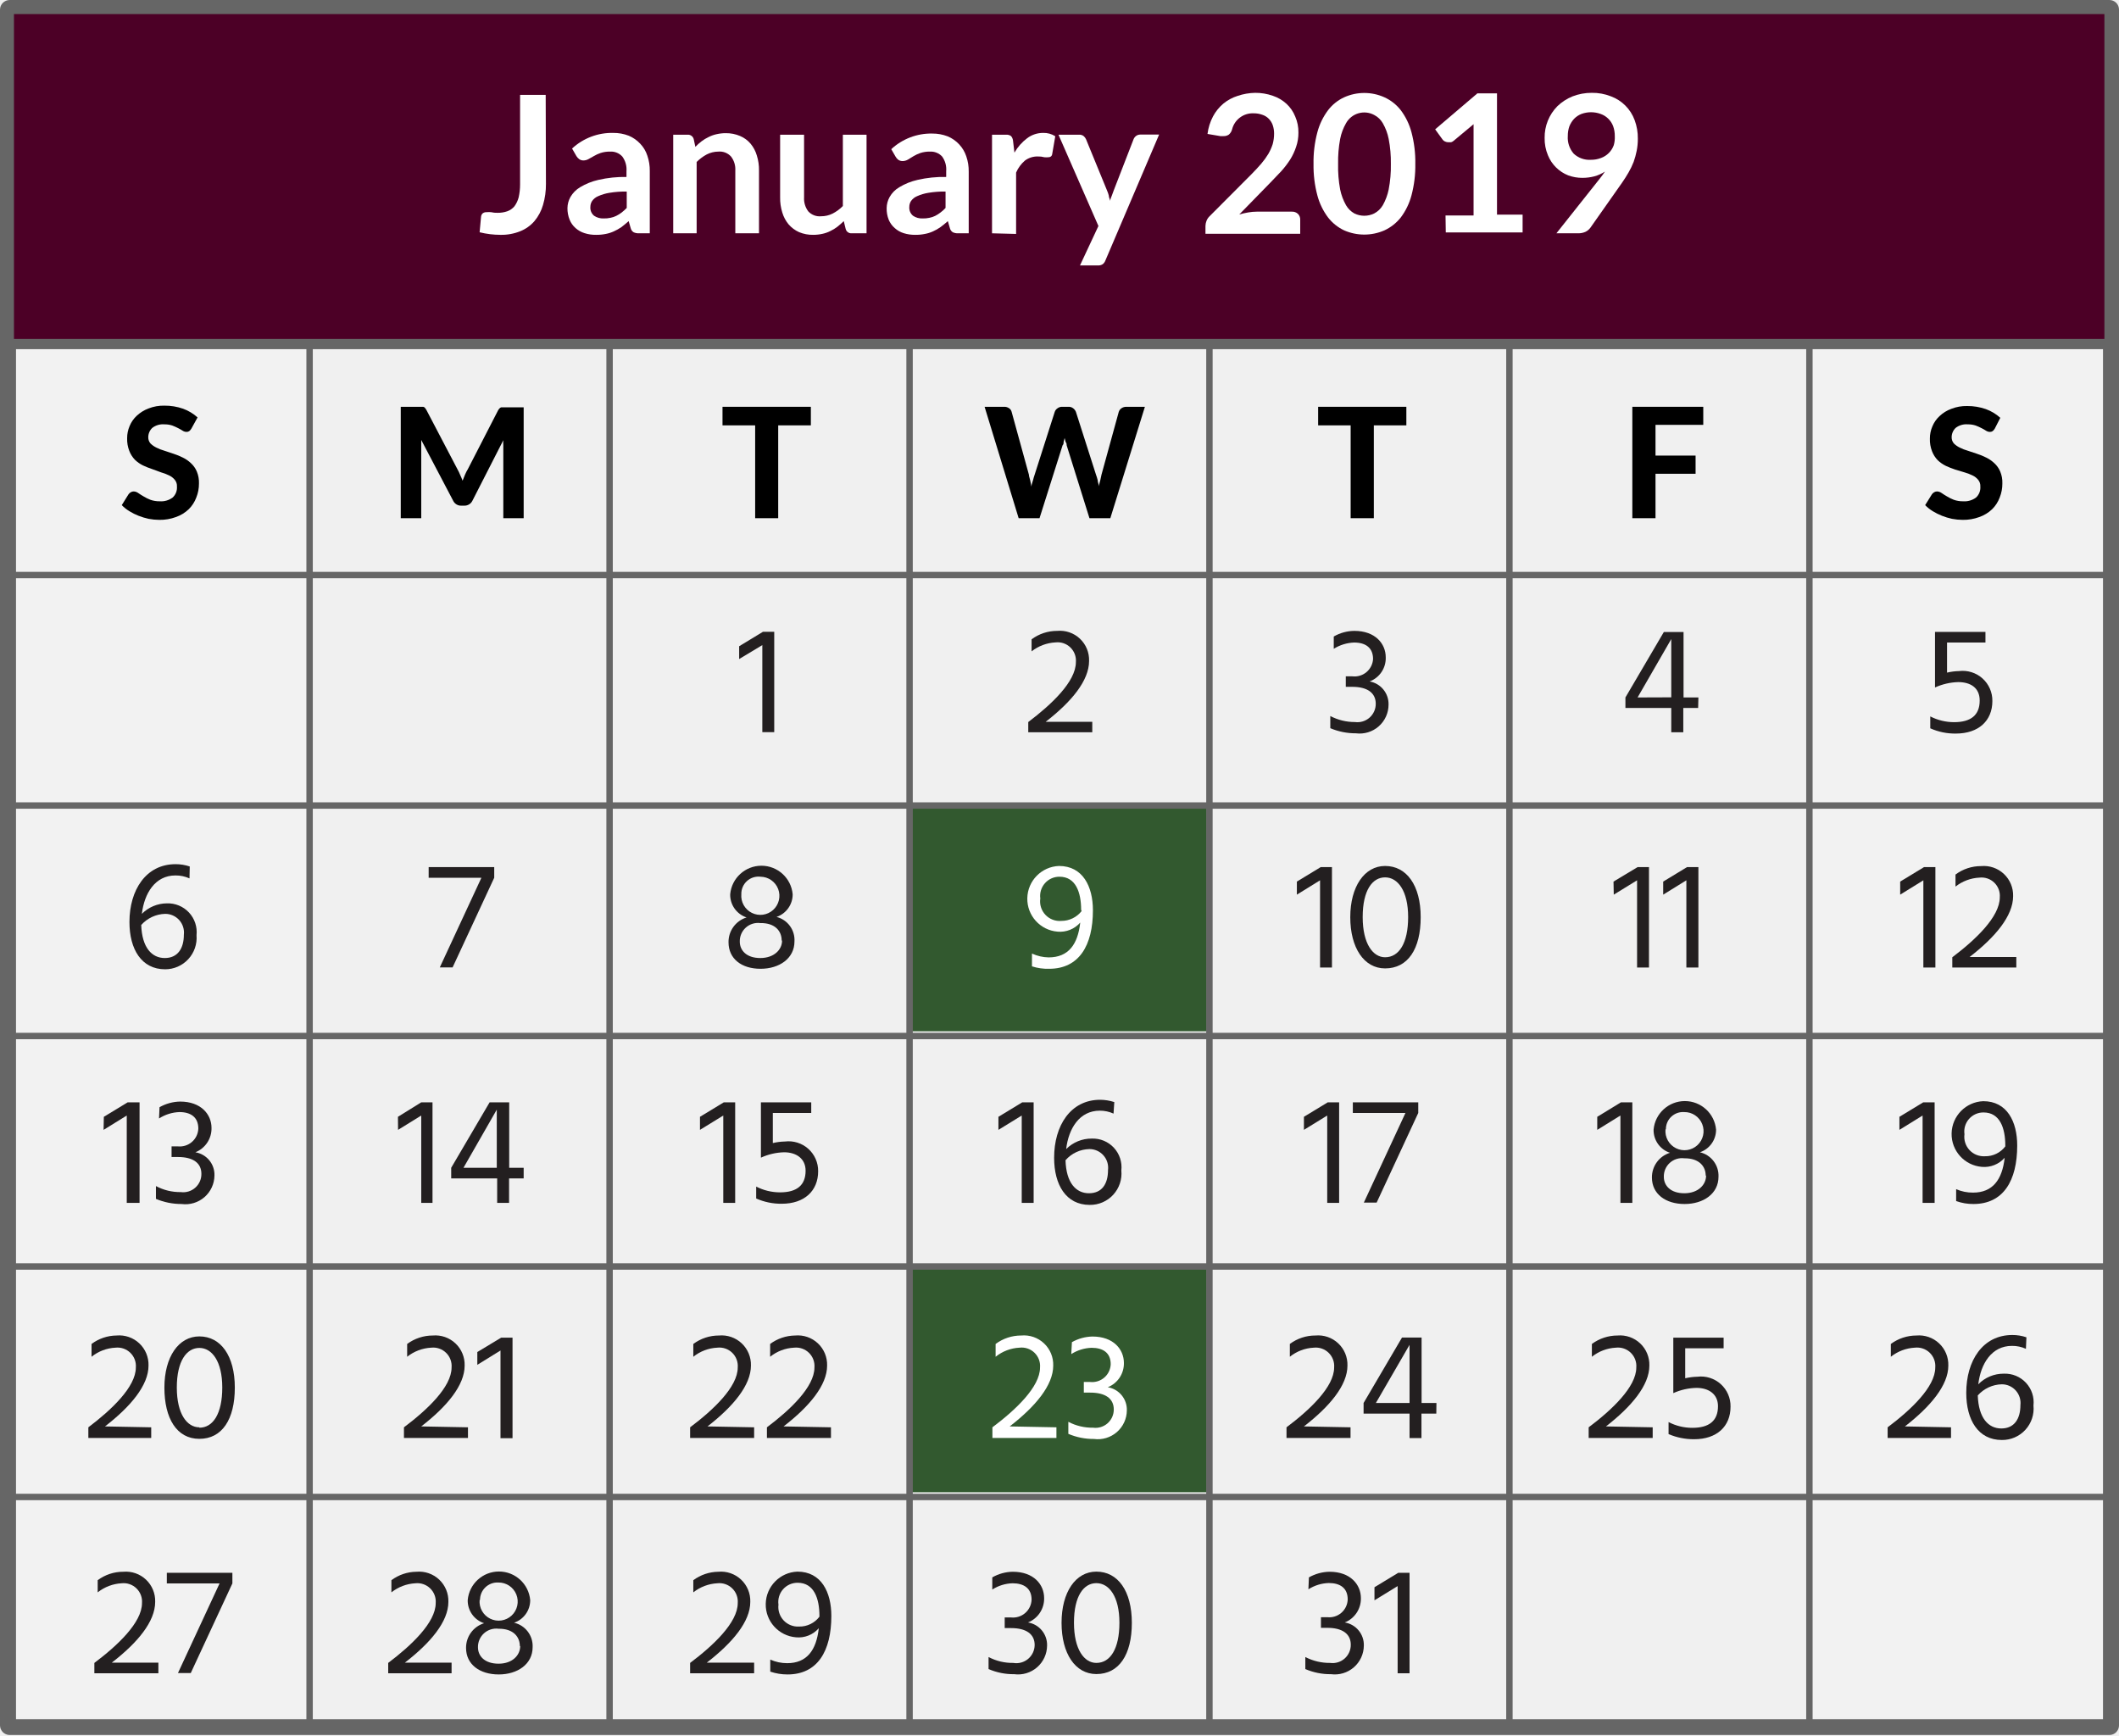
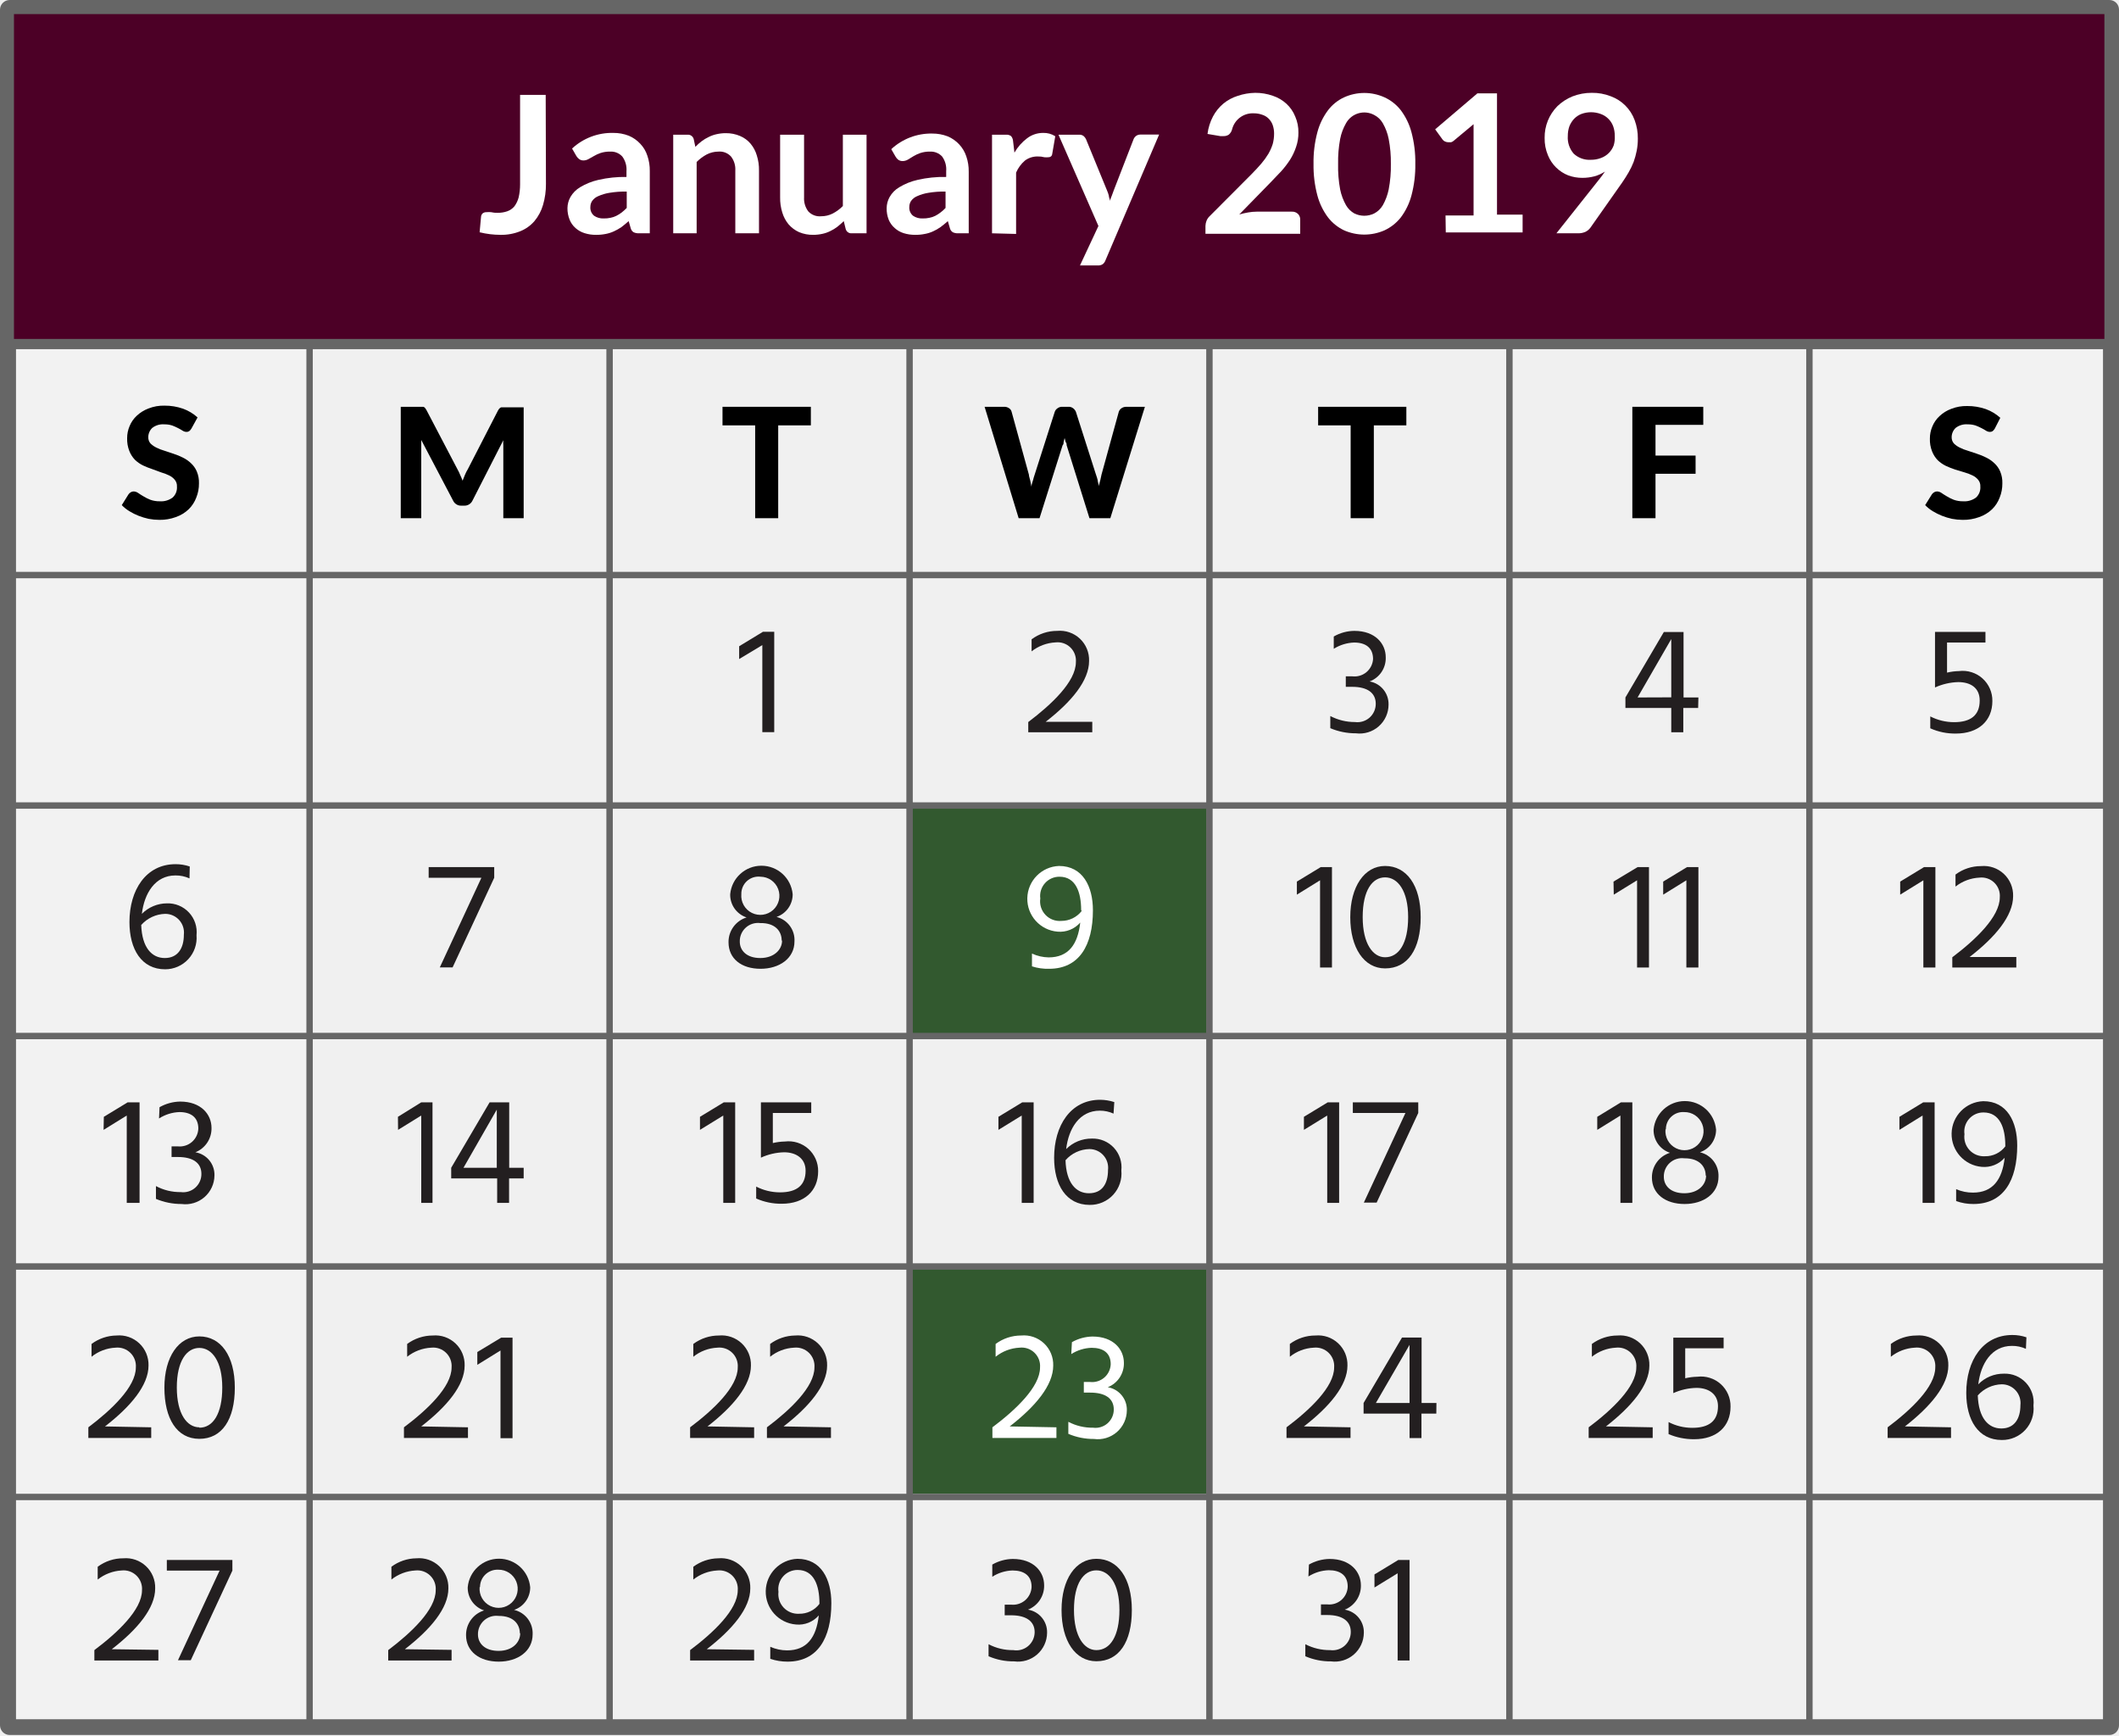
<svg xmlns="http://www.w3.org/2000/svg" viewBox="0 0 165.5 135.52">
  <defs>
    <style>.a{fill:#f2f2f2;}.b{fill:#666;}.c,.g{fill:none;stroke:#666;stroke-miterlimit:10;}.d{fill:#334151;}.e{fill:#4c0026;}.f{fill:#32592f;}.g{stroke-width:0.5px;}.h{fill:#231f20;}.i{fill:#fff;}</style>
  </defs>
  <rect class="a" x="0.81" y="26.99" width="23.6" height="107.15" />
  <rect class="a" x="141.12" y="26.99" width="23.37" height="107.15" />
  <path class="b" d="M168.85,5.28v134H4.85V5.28h164m0-.75H4.85a.76.76,0,0,0-.75.75v134a.76.76,0,0,0,.75.75h164a.75.75,0,0,0,.75-.75V5.28a.75.75,0,0,0-.75-.75Z" transform="translate(-4.1 -4.53)" />
  <rect class="c" x="0.75" y="26.77" width="164" height="108" />
  <rect class="d" x="0.84" y="0.84" width="163.73" height="25.84" />
  <path class="b" d="M168.42,5.63V31H5.19V5.63H168.42m.5-.5H4.69V31.46H168.92V5.13Z" transform="translate(-4.1 -4.53)" />
  <rect class="e" x="0.84" y="0.84" width="163.76" height="25.84" />
  <path class="b" d="M168.46,5.63V31H5.19V5.63H168.46m.5-.5H4.69V31.46H169V5.13Z" transform="translate(-4.1 -4.53)" />
-   <rect class="f" x="71.24" y="99.08" width="23.01" height="17.46" />
-   <rect class="f" x="71.24" y="63.08" width="23.01" height="17.46" />
+   <rect class="f" x="71.24" y="99.08" width="23.01" height="17.58" />
+   <rect class="f" x="71.24" y="63.08" width="23.01" height="17.82" />
  <line class="g" x1="0.75" y1="116.91" x2="164.75" y2="116.91" />
  <line class="g" x1="0.75" y1="98.91" x2="164.75" y2="98.91" />
  <line class="g" x1="0.75" y1="80.91" x2="164.75" y2="80.91" />
  <line class="g" x1="0.75" y1="62.91" x2="164.75" y2="62.91" />
  <line class="g" x1="0.75" y1="44.91" x2="164.75" y2="44.91" />
  <line class="g" x1="141.32" y1="26.79" x2="141.32" y2="134.79" />
  <line class="g" x1="117.89" y1="26.79" x2="117.89" y2="134.79" />
  <line class="g" x1="94.46" y1="26.79" x2="94.46" y2="134.79" />
  <line class="g" x1="71.04" y1="26.79" x2="71.04" y2="134.79" />
  <line class="g" x1="47.61" y1="26.79" x2="47.61" y2="134.79" />
  <line class="g" x1="24.18" y1="26.79" x2="24.18" y2="134.79" />
  <path class="h" d="M61.83,55l1.86-1.13h.88v7.84h-.93V54.91L61.83,56Z" transform="translate(-4.1 -4.53)" />
  <path class="h" d="M89.41,60.9v.82h-5v-.8c1.8-1.36,3.72-3.15,3.72-4.68a1.43,1.43,0,0,0-1.59-1.54,3.29,3.29,0,0,0-1.87.7v-.94a3.32,3.32,0,0,1,2-.66,2.28,2.28,0,0,1,2.49,2.35c0,1.53-1.37,3.19-3.39,4.75Z" transform="translate(-4.1 -4.53)" />
  <path class="h" d="M108.27,54.24a3.27,3.27,0,0,1,1.61-.44c1.63,0,2.45,1,2.45,2.06a1.94,1.94,0,0,1-1.26,1.89,1.79,1.79,0,0,1,1.48,1.81A2.26,2.26,0,0,1,110,61.8a5.08,5.08,0,0,1-2-.4v-.95a4.11,4.11,0,0,0,1.93.47,1.43,1.43,0,0,0,1.62-1.43c0-.85-.66-1.32-1.83-1.32h-.51v-.82h.51A1.45,1.45,0,0,0,111.34,56c0-.88-.58-1.29-1.48-1.29a3.21,3.21,0,0,0-1.59.49Z" transform="translate(-4.1 -4.53)" />
  <path class="h" d="M136.73,59.82h-1.16v1.9h-.94v-1.9h-3.58V59l3-5.11h1.54V59h1.16Zm-2.1-.83V54.44L132,59Z" transform="translate(-4.1 -4.53)" />
  <path class="h" d="M156.17,57.06a4.39,4.39,0,0,1,.93-.12,2.32,2.32,0,0,1,2.61,2.34c0,1.53-1.07,2.54-2.85,2.54a4.76,4.76,0,0,1-2-.41v-.93a4.09,4.09,0,0,0,1.86.45c1.31,0,2-.55,2-1.69,0-1-.72-1.44-1.68-1.44a4.68,4.68,0,0,0-1.81.42V53.88h3.94v.83h-3Z" transform="translate(-4.1 -4.53)" />
  <path class="h" d="M18.9,73.13a2.61,2.61,0,0,0-1.1-.23c-1.58,0-2.43,1.39-2.62,3a2.77,2.77,0,0,1,1.95-.82,2.25,2.25,0,0,1,2.32,2.49A2.46,2.46,0,0,1,17,80.23c-1.85,0-2.79-1.57-2.79-3.69,0-2.5,1.29-4.52,3.6-4.52a3.44,3.44,0,0,1,1.11.18Zm-.44,4.4A1.46,1.46,0,0,0,17,75.9a2.59,2.59,0,0,0-1.87.87c.06,1.77.83,2.58,1.84,2.58S18.46,78.6,18.46,77.53Z" transform="translate(-4.1 -4.53)" />
  <path class="h" d="M42.7,72.25v.83l-3.25,7h-1l3.25-7H37.58v-.83Z" transform="translate(-4.1 -4.53)" />
  <path class="h" d="M66.15,78.06c0,1.31-1.17,2.13-2.65,2.13S61,79.41,61,78.12a2,2,0,0,1,1.41-1.94,1.86,1.86,0,0,1-1.28-1.81,2.45,2.45,0,0,1,4.88,0,1.86,1.86,0,0,1-1.26,1.77A1.86,1.86,0,0,1,66.15,78.06Zm-1-.09c0-.69-.48-1.37-1.67-1.35a1.42,1.42,0,0,0-1.6,1.45c0,.68.52,1.28,1.6,1.28S65.18,78.69,65.18,78ZM62,74.36A1.49,1.49,0,1,0,63.5,73,1.34,1.34,0,0,0,62,74.36Z" transform="translate(-4.1 -4.53)" />
  <path class="i" d="M84.7,79A3.21,3.21,0,0,0,86,79.3c1.54,0,2.28-1,2.47-2.72a2.1,2.1,0,0,1-1.77.71,2.57,2.57,0,0,1,.11-5.13c1.86,0,2.65,1.6,2.65,3.46,0,2.75-1.08,4.57-3.42,4.57A4,4,0,0,1,84.7,80Zm3.84-3.41c0-1.37-.42-2.59-1.69-2.59a1.5,1.5,0,0,0-1.5,1.7A1.53,1.53,0,0,0,87,76.45a2,2,0,0,0,1.58-.77Z" transform="translate(-4.1 -4.53)" />
  <path class="h" d="M105.39,73.38l1.86-1.13h.88v7.84h-.93V73.28l-1.81,1.12Z" transform="translate(-4.1 -4.53)" />
  <path class="h" d="M112.28,72.16c1.68,0,2.78,1.51,2.78,4s-1,4-2.78,4c-1.65,0-2.72-1.61-2.72-4S110.67,72.16,112.28,72.16Zm0,7.13c1.08,0,1.8-1.09,1.8-3.14s-.81-3.1-1.8-3.1-1.75,1-1.75,3.1S111.34,79.29,112.28,79.29Z" transform="translate(-4.1 -4.53)" />
  <path class="h" d="M130.12,73.38,132,72.25h.89v7.84h-.93V73.28l-1.82,1.12Z" transform="translate(-4.1 -4.53)" />
  <path class="h" d="M134,73.38l1.86-1.13h.89v7.84h-.94V73.28L134,74.4Z" transform="translate(-4.1 -4.53)" />
  <path class="h" d="M152.51,73.38l1.86-1.13h.89v7.84h-.94V73.28l-1.81,1.12Z" transform="translate(-4.1 -4.53)" />
  <path class="h" d="M161.58,79.27v.82h-5v-.8c1.79-1.35,3.71-3.15,3.71-4.68a1.43,1.43,0,0,0-1.59-1.54,3.29,3.29,0,0,0-1.87.7v-.94a3.32,3.32,0,0,1,2-.66,2.29,2.29,0,0,1,2.5,2.35c0,1.53-1.38,3.19-3.4,4.75Z" transform="translate(-4.1 -4.53)" />
  <path class="h" d="M12.21,91.75l1.86-1.13H15v7.85H14V91.65l-1.81,1.12Z" transform="translate(-4.1 -4.53)" />
  <path class="h" d="M16.56,91a3.38,3.38,0,0,1,1.61-.44c1.63,0,2.45,1,2.45,2.06a2,2,0,0,1-1.26,1.9,1.78,1.78,0,0,1,1.49,1.81,2.27,2.27,0,0,1-2.57,2.23,5.12,5.12,0,0,1-2-.4v-1a4,4,0,0,0,1.94.47,1.42,1.42,0,0,0,1.61-1.42c0-.86-.66-1.32-1.83-1.32h-.5v-.83H18a1.45,1.45,0,0,0,1.59-1.39c0-.88-.58-1.29-1.48-1.29a3.15,3.15,0,0,0-1.59.5Z" transform="translate(-4.1 -4.53)" />
  <path class="h" d="M35.18,91.75,37,90.62h.88v7.85H37V91.65l-1.81,1.12Z" transform="translate(-4.1 -4.53)" />
  <path class="h" d="M45,96.56H43.86v1.91h-.93V96.56H39.34v-.83l3-5.11h1.53v5.11H45Zm-2.1-.83V91.19L40.3,95.73Z" transform="translate(-4.1 -4.53)" />
  <path class="h" d="M58.77,91.75l1.86-1.13h.89v7.85h-.93V91.65l-1.82,1.12Z" transform="translate(-4.1 -4.53)" />
  <path class="h" d="M64.46,93.8a4.48,4.48,0,0,1,.94-.12A2.31,2.31,0,0,1,68,96c0,1.53-1.07,2.54-2.84,2.54a4.81,4.81,0,0,1-2-.41v-.93a4.09,4.09,0,0,0,1.86.45c1.31,0,2-.55,2-1.69,0-.94-.72-1.44-1.68-1.44a4.64,4.64,0,0,0-1.81.42V90.62h3.93v.83h-3Z" transform="translate(-4.1 -4.53)" />
  <path class="h" d="M82.08,91.75l1.86-1.13h.89v7.85H83.9V91.65l-1.82,1.12Z" transform="translate(-4.1 -4.53)" />
  <path class="h" d="M91.07,91.5A2.56,2.56,0,0,0,90,91.27c-1.59,0-2.44,1.39-2.63,3a2.8,2.8,0,0,1,2-.82,2.24,2.24,0,0,1,2.31,2.49,2.45,2.45,0,0,1-2.47,2.69c-1.85,0-2.78-1.57-2.78-3.68,0-2.51,1.28-4.53,3.6-4.53a3.67,3.67,0,0,1,1.1.18Zm-.43,4.4a1.46,1.46,0,0,0-1.45-1.63,2.55,2.55,0,0,0-1.87.87c.05,1.77.82,2.58,1.83,2.58S90.64,97,90.64,95.9Z" transform="translate(-4.1 -4.53)" />
  <path class="h" d="M105.94,91.75l1.86-1.13h.89v7.85h-.93V91.65l-1.82,1.12Z" transform="translate(-4.1 -4.53)" />
  <path class="h" d="M114.87,90.62v.83l-3.25,7h-1l3.25-7h-4.11v-.83Z" transform="translate(-4.1 -4.53)" />
  <path class="h" d="M128.85,91.75l1.85-1.13h.89v7.85h-.93V91.65l-1.81,1.12Z" transform="translate(-4.1 -4.53)" />
  <path class="h" d="M138.32,96.43c0,1.32-1.17,2.13-2.65,2.13s-2.55-.78-2.55-2.07a2,2,0,0,1,1.41-1.93,1.86,1.86,0,0,1-1.28-1.81,2.45,2.45,0,0,1,4.88,0,1.86,1.86,0,0,1-1.26,1.77A1.88,1.88,0,0,1,138.32,96.43Zm-1-.09c0-.69-.48-1.36-1.67-1.35a1.42,1.42,0,0,0-1.6,1.45c0,.68.52,1.28,1.6,1.28S137.35,97.06,137.35,96.34Zm-3.14-3.61a1.49,1.49,0,1,0,1.46-1.35A1.34,1.34,0,0,0,134.21,92.73Z" transform="translate(-4.1 -4.53)" />
  <path class="h" d="M152.45,91.75l1.86-1.13h.89v7.85h-.94V91.65l-1.81,1.12Z" transform="translate(-4.1 -4.53)" />
  <path class="h" d="M156.88,97.4a3.21,3.21,0,0,0,1.32.27c1.53,0,2.28-1,2.47-2.72a2.12,2.12,0,0,1-1.78.71,2.57,2.57,0,0,1,.11-5.13c1.86,0,2.65,1.6,2.65,3.46,0,2.75-1.08,4.57-3.42,4.57a3.9,3.9,0,0,1-1.35-.23ZM160.72,94c0-1.37-.42-2.59-1.7-2.59a1.49,1.49,0,0,0-1.49,1.7,1.52,1.52,0,0,0,1.6,1.72,1.94,1.94,0,0,0,1.59-.77Z" transform="translate(-4.1 -4.53)" />
  <path class="h" d="M15.91,116v.83H11V116c1.79-1.35,3.71-3.15,3.71-4.67a1.44,1.44,0,0,0-1.59-1.55,3.23,3.23,0,0,0-1.87.71v-1a3.32,3.32,0,0,1,1.95-.66,2.29,2.29,0,0,1,2.5,2.35c0,1.53-1.38,3.19-3.4,4.75Z" transform="translate(-4.1 -4.53)" />
  <path class="h" d="M19.67,108.9c1.67,0,2.77,1.51,2.77,4s-1,4-2.77,4-2.73-1.6-2.73-4S18.05,108.9,19.67,108.9Zm0,7.13c1.07,0,1.79-1.09,1.79-3.14s-.81-3.09-1.79-3.09-1.76,1-1.76,3.09S18.72,116,19.67,116Z" transform="translate(-4.1 -4.53)" />
  <path class="h" d="M40.65,116v.83h-5V116c1.8-1.35,3.72-3.15,3.72-4.67a1.44,1.44,0,0,0-1.59-1.55,3.29,3.29,0,0,0-1.88.71v-1a3.37,3.37,0,0,1,2-.66,2.29,2.29,0,0,1,2.49,2.35c0,1.53-1.37,3.19-3.39,4.75Z" transform="translate(-4.1 -4.53)" />
  <path class="h" d="M41.38,110.12,43.24,109h.89v7.85h-.94V110l-1.81,1.12Z" transform="translate(-4.1 -4.53)" />
  <path class="h" d="M63,116v.83h-5V116c1.8-1.35,3.72-3.15,3.72-4.67a1.44,1.44,0,0,0-1.6-1.55,3.23,3.23,0,0,0-1.87.71v-1a3.34,3.34,0,0,1,2-.66,2.29,2.29,0,0,1,2.5,2.35c0,1.53-1.38,3.19-3.39,4.75Z" transform="translate(-4.1 -4.53)" />
  <path class="h" d="M69,116v.83H64V116c1.8-1.35,3.71-3.15,3.71-4.67a1.44,1.44,0,0,0-1.59-1.55,3.23,3.23,0,0,0-1.87.71v-1a3.34,3.34,0,0,1,1.95-.66,2.29,2.29,0,0,1,2.5,2.35c0,1.53-1.38,3.19-3.4,4.75Z" transform="translate(-4.1 -4.53)" />
  <path class="i" d="M86.61,116v.83h-5V116c1.8-1.35,3.72-3.15,3.72-4.67a1.44,1.44,0,0,0-1.6-1.55,3.23,3.23,0,0,0-1.87.71v-1a3.34,3.34,0,0,1,2-.66,2.29,2.29,0,0,1,2.5,2.35c0,1.53-1.38,3.19-3.4,4.75Z" transform="translate(-4.1 -4.53)" />
  <path class="i" d="M87.82,109.35a3.38,3.38,0,0,1,1.61-.44c1.63,0,2.45,1,2.45,2.06a2,2,0,0,1-1.26,1.9,1.78,1.78,0,0,1,1.49,1.81,2.27,2.27,0,0,1-2.57,2.23,5,5,0,0,1-2-.4v-.94a4,4,0,0,0,1.93.46,1.43,1.43,0,0,0,1.62-1.42c0-.86-.66-1.32-1.84-1.32h-.5v-.83h.5a1.45,1.45,0,0,0,1.6-1.39c0-.88-.59-1.28-1.49-1.28a3.14,3.14,0,0,0-1.59.49Z" transform="translate(-4.1 -4.53)" />
  <path class="h" d="M109.58,116v.83h-5V116c1.8-1.35,3.72-3.15,3.72-4.67a1.44,1.44,0,0,0-1.59-1.55,3.23,3.23,0,0,0-1.87.71v-1a3.32,3.32,0,0,1,2-.66,2.29,2.29,0,0,1,2.5,2.35c0,1.53-1.38,3.19-3.4,4.75Z" transform="translate(-4.1 -4.53)" />
  <path class="h" d="M116.28,114.93h-1.16v1.91h-.93v-1.91H110.6v-.83l3-5.11h1.53v5.11h1.16Zm-2.09-.83v-4.54l-2.63,4.54Z" transform="translate(-4.1 -4.53)" />
  <path class="h" d="M133.18,116v.83h-5V116c1.8-1.35,3.72-3.15,3.72-4.67a1.44,1.44,0,0,0-1.6-1.55,3.28,3.28,0,0,0-1.87.71v-1a3.37,3.37,0,0,1,2-.66,2.29,2.29,0,0,1,2.49,2.35c0,1.53-1.38,3.19-3.39,4.75Z" transform="translate(-4.1 -4.53)" />
  <path class="h" d="M135.72,112.17a4.48,4.48,0,0,1,.94-.12,2.31,2.31,0,0,1,2.6,2.34c0,1.54-1.07,2.54-2.84,2.54a5,5,0,0,1-2-.4v-.94a4,4,0,0,0,1.86.45c1.31,0,2-.55,2-1.69,0-.94-.72-1.43-1.68-1.43a4.64,4.64,0,0,0-1.81.41V109h3.93v.83h-3Z" transform="translate(-4.1 -4.53)" />
  <path class="h" d="M156.48,116v.83h-4.95V116c1.8-1.35,3.72-3.15,3.72-4.67a1.44,1.44,0,0,0-1.6-1.55,3.28,3.28,0,0,0-1.87.71v-1a3.37,3.37,0,0,1,2-.66,2.29,2.29,0,0,1,2.49,2.35c0,1.53-1.38,3.19-3.39,4.75Z" transform="translate(-4.1 -4.53)" />
  <path class="h" d="M162.33,109.87a2.56,2.56,0,0,0-1.09-.23c-1.59,0-2.44,1.39-2.63,3a2.76,2.76,0,0,1,2-.83,2.24,2.24,0,0,1,2.31,2.49,2.45,2.45,0,0,1-2.47,2.69c-1.85,0-2.78-1.57-2.78-3.68,0-2.51,1.28-4.52,3.6-4.52a3.38,3.38,0,0,1,1.1.18Zm-.43,4.4a1.46,1.46,0,0,0-1.45-1.63,2.59,2.59,0,0,0-1.88.87c.06,1.77.83,2.58,1.84,2.58S161.9,115.34,161.9,114.27Z" transform="translate(-4.1 -4.53)" />
-   <path class="h" d="M16.47,134.38v.83h-5v-.81c1.8-1.35,3.72-3.15,3.72-4.67a1.44,1.44,0,0,0-1.59-1.55,3.3,3.3,0,0,0-1.87.71v-.95a3.32,3.32,0,0,1,2-.66,2.29,2.29,0,0,1,2.49,2.35c0,1.54-1.37,3.19-3.39,4.75Z" transform="translate(-4.1 -4.53)" />
-   <path class="h" d="M22.25,127.36v.83l-3.25,7H18l3.25-7H17.13v-.83Z" transform="translate(-4.1 -4.53)" />
-   <path class="h" d="M39.37,134.38v.83H34.42v-.81c1.79-1.35,3.71-3.15,3.71-4.67a1.44,1.44,0,0,0-1.59-1.55,3.3,3.3,0,0,0-1.87.71v-.95a3.32,3.32,0,0,1,1.95-.66,2.29,2.29,0,0,1,2.5,2.35c0,1.54-1.38,3.19-3.4,4.75Z" transform="translate(-4.1 -4.53)" />
-   <path class="h" d="M45.7,133.17c0,1.32-1.17,2.13-2.65,2.13s-2.55-.78-2.55-2.07a2,2,0,0,1,1.41-1.93,1.86,1.86,0,0,1-1.28-1.81,2.45,2.45,0,0,1,4.88,0,1.85,1.85,0,0,1-1.26,1.77A1.87,1.87,0,0,1,45.7,133.17Zm-1-.09c0-.69-.48-1.36-1.66-1.35a1.43,1.43,0,0,0-1.61,1.45c0,.69.53,1.28,1.61,1.28S44.73,133.8,44.73,133.08Zm-3.14-3.6a1.49,1.49,0,1,0,1.46-1.36A1.36,1.36,0,0,0,41.59,129.48Z" transform="translate(-4.1 -4.53)" />
-   <path class="h" d="M63,134.38v.83H58v-.81c1.8-1.35,3.72-3.15,3.72-4.67a1.44,1.44,0,0,0-1.6-1.55,3.3,3.3,0,0,0-1.87.71v-.95a3.34,3.34,0,0,1,1.95-.66,2.29,2.29,0,0,1,2.5,2.35c0,1.54-1.38,3.19-3.4,4.75Z" transform="translate(-4.1 -4.53)" />
-   <path class="h" d="M64.26,134.14a3.22,3.22,0,0,0,1.32.28c1.53,0,2.28-1,2.47-2.73a2.09,2.09,0,0,1-1.78.71,2.57,2.57,0,0,1,.11-5.13c1.86,0,2.65,1.6,2.65,3.46,0,2.75-1.08,4.57-3.42,4.57a4.15,4.15,0,0,1-1.35-.22Zm3.84-3.41c0-1.36-.42-2.59-1.7-2.59a1.5,1.5,0,0,0-1.5,1.71,1.53,1.53,0,0,0,1.61,1.71,1.94,1.94,0,0,0,1.59-.77Z" transform="translate(-4.1 -4.53)" />
-   <path class="h" d="M81.6,127.72a3.31,3.31,0,0,1,1.6-.44c1.64,0,2.45,1,2.45,2.06a2,2,0,0,1-1.26,1.9,1.78,1.78,0,0,1,1.49,1.81,2.27,2.27,0,0,1-2.57,2.23,4.89,4.89,0,0,1-2-.4v-.94a4,4,0,0,0,1.93.46A1.43,1.43,0,0,0,84.91,133c0-.85-.66-1.32-1.84-1.32h-.5v-.83h.5a1.45,1.45,0,0,0,1.6-1.39c0-.88-.59-1.28-1.49-1.28a3.1,3.1,0,0,0-1.58.49Z" transform="translate(-4.1 -4.53)" />
-   <path class="h" d="M89.73,127.27c1.68,0,2.77,1.51,2.77,4s-1,4-2.77,4c-1.65,0-2.72-1.6-2.72-4S88.11,127.27,89.73,127.27Zm0,7.13c1.08,0,1.8-1.09,1.8-3.14s-.81-3.09-1.8-3.09-1.75,1-1.75,3.09S88.78,134.4,89.73,134.4Z" transform="translate(-4.1 -4.53)" />
-   <path class="h" d="M106.33,127.72a3.38,3.38,0,0,1,1.61-.44c1.63,0,2.45,1,2.45,2.06a2,2,0,0,1-1.26,1.9,1.78,1.78,0,0,1,1.49,1.81,2.27,2.27,0,0,1-2.57,2.23,4.94,4.94,0,0,1-2-.4v-.94a4.11,4.11,0,0,0,1.94.46,1.42,1.42,0,0,0,1.61-1.42c0-.85-.66-1.32-1.83-1.32h-.5v-.83h.5a1.44,1.44,0,0,0,1.59-1.39c0-.88-.58-1.28-1.48-1.28a3.14,3.14,0,0,0-1.59.49Z" transform="translate(-4.1 -4.53)" />
-   <path class="h" d="M111.45,128.49l1.86-1.13h.88v7.85h-.93V128.4l-1.81,1.11Z" transform="translate(-4.1 -4.53)" />
+   <path class="h" d="M16.47,133.38v.83h-5v-.81c1.8-1.35,3.72-3.15,3.72-4.67a1.44,1.44,0,0,0-1.59-1.55,3.3,3.3,0,0,0-1.87.71v-1a3.32,3.32,0,0,1,2-.66,2.29,2.29,0,0,1,2.49,2.35c0,1.54-1.37,3.19-3.39,4.75Z" transform="translate(-4.1 -4.53)" />
+   <path class="h" d="M22.25,126.36v.83l-3.25,7H18l3.25-7H17.13v-.83Z" transform="translate(-4.1 -4.53)" />
+   <path class="h" d="M39.37,133.38v.83H34.42v-.81c1.79-1.35,3.71-3.15,3.71-4.67a1.44,1.44,0,0,0-1.59-1.55,3.3,3.3,0,0,0-1.87.71v-1a3.32,3.32,0,0,1,1.95-.66,2.29,2.29,0,0,1,2.5,2.35c0,1.54-1.38,3.19-3.4,4.75Z" transform="translate(-4.1 -4.53)" />
+   <path class="h" d="M45.7,132.17c0,1.32-1.17,2.13-2.65,2.13s-2.55-.78-2.55-2.07a2,2,0,0,1,1.41-1.93,1.86,1.86,0,0,1-1.28-1.81,2.45,2.45,0,0,1,4.88,0,1.85,1.85,0,0,1-1.26,1.77A1.87,1.87,0,0,1,45.7,132.17Zm-1-.09c0-.69-.48-1.36-1.66-1.35a1.43,1.43,0,0,0-1.61,1.45c0,.69.53,1.28,1.61,1.28S44.73,132.8,44.73,132.08Zm-3.14-3.6a1.49,1.49,0,1,0,1.46-1.36A1.36,1.36,0,0,0,41.59,128.48Z" transform="translate(-4.1 -4.53)" />
+   <path class="h" d="M63,133.38v.83H58v-.81c1.8-1.35,3.72-3.15,3.72-4.67a1.44,1.44,0,0,0-1.6-1.55,3.3,3.3,0,0,0-1.87.71v-1a3.34,3.34,0,0,1,1.95-.66,2.29,2.29,0,0,1,2.5,2.35c0,1.54-1.38,3.19-3.4,4.75Z" transform="translate(-4.1 -4.53)" />
+   <path class="h" d="M64.26,133.14a3.22,3.22,0,0,0,1.32.28c1.53,0,2.28-1,2.47-2.73a2.09,2.09,0,0,1-1.78.71,2.57,2.57,0,0,1,.11-5.13c1.86,0,2.65,1.6,2.65,3.46,0,2.75-1.08,4.57-3.42,4.57a4.15,4.15,0,0,1-1.35-.22Zm3.84-3.41c0-1.36-.42-2.59-1.7-2.59a1.5,1.5,0,0,0-1.5,1.71,1.53,1.53,0,0,0,1.61,1.71,1.94,1.94,0,0,0,1.59-.77Z" transform="translate(-4.1 -4.53)" />
+   <path class="h" d="M81.6,126.72a3.31,3.31,0,0,1,1.6-.44c1.64,0,2.45,1,2.45,2.06a2,2,0,0,1-1.26,1.9,1.78,1.78,0,0,1,1.49,1.81,2.27,2.27,0,0,1-2.57,2.23,4.89,4.89,0,0,1-2-.4v-.94a4,4,0,0,0,1.93.46A1.43,1.43,0,0,0,84.91,132c0-.85-.66-1.32-1.84-1.32h-.5v-.83h.5a1.45,1.45,0,0,0,1.6-1.39c0-.88-.59-1.28-1.49-1.28a3.1,3.1,0,0,0-1.58.49Z" transform="translate(-4.1 -4.53)" />
+   <path class="h" d="M89.73,126.27c1.68,0,2.77,1.51,2.77,4s-1,4-2.77,4c-1.65,0-2.72-1.6-2.72-4S88.11,126.27,89.73,126.27Zm0,7.13c1.08,0,1.8-1.09,1.8-3.14s-.81-3.09-1.8-3.09-1.75,1-1.75,3.09S88.78,133.4,89.73,133.4Z" transform="translate(-4.1 -4.53)" />
+   <path class="h" d="M106.33,126.72a3.38,3.38,0,0,1,1.61-.44c1.63,0,2.45,1,2.45,2.06a2,2,0,0,1-1.26,1.9,1.78,1.78,0,0,1,1.49,1.81,2.27,2.27,0,0,1-2.57,2.23,4.94,4.94,0,0,1-2-.4v-.94a4.11,4.11,0,0,0,1.94.46,1.42,1.42,0,0,0,1.61-1.42c0-.85-.66-1.32-1.83-1.32h-.5v-.83h.5a1.44,1.44,0,0,0,1.59-1.39c0-.88-.58-1.28-1.48-1.28a3.14,3.14,0,0,0-1.59.49Z" transform="translate(-4.1 -4.53)" />
+   <path class="h" d="M111.45,127.49l1.86-1.13h.88v7.85h-.93V127.4l-1.81,1.11Z" transform="translate(-4.1 -4.53)" />
  <path class="i" d="M46.74,18.89a5.62,5.62,0,0,1-.23,1.65,3.46,3.46,0,0,1-.67,1.26,2.89,2.89,0,0,1-1.11.79,3.93,3.93,0,0,1-1.55.28,7,7,0,0,1-.8-.05,6.82,6.82,0,0,1-.82-.15l.11-1.2a.42.42,0,0,1,.12-.27.46.46,0,0,1,.32-.1,1.74,1.74,0,0,1,.34,0,1.9,1.9,0,0,0,.52.05,2.19,2.19,0,0,0,.75-.12,1.29,1.29,0,0,0,.56-.39,2.07,2.07,0,0,0,.33-.7,4.51,4.51,0,0,0,.11-1v-7h2Z" transform="translate(-4.1 -4.53)" />
  <path class="i" d="M54.85,22.75H54a.93.93,0,0,1-.41-.08.51.51,0,0,1-.23-.32l-.16-.55c-.2.18-.39.33-.57.47a3.84,3.84,0,0,1-.59.33,2.72,2.72,0,0,1-.63.2,3.54,3.54,0,0,1-.75.07,2.84,2.84,0,0,1-.9-.13,1.9,1.9,0,0,1-.71-.4,1.71,1.71,0,0,1-.46-.65,2.34,2.34,0,0,1-.17-.91,1.82,1.82,0,0,1,.23-.86,2.14,2.14,0,0,1,.76-.77,4.87,4.87,0,0,1,1.42-.57,9.05,9.05,0,0,1,2.2-.23V17.9a1.7,1.7,0,0,0-.33-1.15,1.19,1.19,0,0,0-.95-.38,2.28,2.28,0,0,0-.75.11,2.8,2.8,0,0,0-.52.24l-.41.23a.81.81,0,0,1-.41.11.55.55,0,0,1-.32-.1.83.83,0,0,1-.22-.24l-.34-.59A4.58,4.58,0,0,1,52,14.91a3.26,3.26,0,0,1,1.21.22,2.59,2.59,0,0,1,.89.62,2.41,2.41,0,0,1,.56.94,3.51,3.51,0,0,1,.19,1.2Zm-3.6-1.16a2.22,2.22,0,0,0,.53-.05,1.7,1.7,0,0,0,.45-.15,2.65,2.65,0,0,0,.42-.26,4.18,4.18,0,0,0,.4-.36V19.49a7.49,7.49,0,0,0-1.36.1,3.48,3.48,0,0,0-.87.26,1.08,1.08,0,0,0-.47.37.83.83,0,0,0-.14.46.81.81,0,0,0,.29.7A1.23,1.23,0,0,0,51.25,21.59Z" transform="translate(-4.1 -4.53)" />
  <path class="i" d="M56.68,22.75v-7.7h1.13a.46.46,0,0,1,.47.34l.13.61a4.06,4.06,0,0,1,.49-.44,3.08,3.08,0,0,1,.55-.33,2.53,2.53,0,0,1,.62-.22,3.24,3.24,0,0,1,.72-.08,2.75,2.75,0,0,1,1.11.22,2.16,2.16,0,0,1,.82.6,2.54,2.54,0,0,1,.49.92,3.7,3.7,0,0,1,.17,1.18v4.9H61.53v-4.9a1.63,1.63,0,0,0-.33-1.09,1.19,1.19,0,0,0-1-.39,2,2,0,0,0-.9.22,3.32,3.32,0,0,0-.79.59v5.57Z" transform="translate(-4.1 -4.53)" />
  <path class="i" d="M66.9,15.05v4.89a1.66,1.66,0,0,0,.33,1.1,1.21,1.21,0,0,0,1,.38,2,2,0,0,0,.9-.21,3.11,3.11,0,0,0,.8-.59V15.05h1.85v7.7H70.62a.45.45,0,0,1-.47-.34L70,21.8c-.16.16-.33.3-.5.44a3,3,0,0,1-.54.33,2.53,2.53,0,0,1-.62.22,3.24,3.24,0,0,1-.72.08,2.75,2.75,0,0,1-1.11-.21,2.38,2.38,0,0,1-.82-.61,2.62,2.62,0,0,1-.49-.92,3.76,3.76,0,0,1-.17-1.19V15.05Z" transform="translate(-4.1 -4.53)" />
  <path class="i" d="M79.76,22.75h-.83a.9.9,0,0,1-.41-.08.51.51,0,0,1-.23-.32l-.16-.55c-.2.18-.39.33-.58.47a3.33,3.33,0,0,1-.58.33,2.65,2.65,0,0,1-.64.2,3.42,3.42,0,0,1-.75.07,2.92,2.92,0,0,1-.9-.13,1.86,1.86,0,0,1-.7-.4,1.73,1.73,0,0,1-.47-.65,2.35,2.35,0,0,1-.16-.91,1.82,1.82,0,0,1,.23-.86,2.06,2.06,0,0,1,.76-.77,4.76,4.76,0,0,1,1.42-.57A9,9,0,0,1,78,18.35V17.9a1.7,1.7,0,0,0-.32-1.15,1.21,1.21,0,0,0-.95-.38,2.28,2.28,0,0,0-.75.11,2.8,2.8,0,0,0-.52.24L75,17a.84.84,0,0,1-.41.11.59.59,0,0,1-.33-.1.79.79,0,0,1-.21-.24l-.34-.59a4.57,4.57,0,0,1,3.2-1.22,3.3,3.3,0,0,1,1.21.22,2.59,2.59,0,0,1,.89.62,2.53,2.53,0,0,1,.56.94,3.51,3.51,0,0,1,.19,1.2Zm-3.6-1.16a2.22,2.22,0,0,0,.53-.05,1.7,1.7,0,0,0,.45-.15,2.57,2.57,0,0,0,.41-.26,2.66,2.66,0,0,0,.4-.36V19.49a7.3,7.3,0,0,0-1.35.1,3.48,3.48,0,0,0-.87.26,1.08,1.08,0,0,0-.47.37.83.83,0,0,0-.14.46.81.81,0,0,0,.29.7A1.23,1.23,0,0,0,76.16,21.59Z" transform="translate(-4.1 -4.53)" />
  <path class="i" d="M81.58,22.75v-7.7h1.09a.6.6,0,0,1,.4.11.67.67,0,0,1,.15.36l.11.93a3.75,3.75,0,0,1,1-1.13,2.05,2.05,0,0,1,1.24-.41,1.66,1.66,0,0,1,.95.26l-.24,1.39a.29.29,0,0,1-.1.19.32.32,0,0,1-.2.06,1.5,1.5,0,0,1-.31,0,1.81,1.81,0,0,0-.52-.06,1.61,1.61,0,0,0-1,.32,2.58,2.58,0,0,0-.69.94v4.79Z" transform="translate(-4.1 -4.53)" />
  <path class="i" d="M90.44,24.86a.68.68,0,0,1-.21.3.64.64,0,0,1-.4.1H88.45l1.44-3.08-3.12-7.13h1.62a.52.52,0,0,1,.35.11.69.69,0,0,1,.18.24l1.64,4a2.7,2.7,0,0,1,.14.4c0,.14.08.28.11.42,0-.14.08-.28.13-.42l.15-.41,1.55-4a.6.6,0,0,1,.2-.25.55.55,0,0,1,.31-.1h1.48Z" transform="translate(-4.1 -4.53)" />
  <path class="i" d="M102.13,11.78a4.08,4.08,0,0,1,1.38.23,2.94,2.94,0,0,1,1.06.62,2.73,2.73,0,0,1,.69,1,3,3,0,0,1,.25,1.26,3.31,3.31,0,0,1-.18,1.11,4.64,4.64,0,0,1-.47,1,7.18,7.18,0,0,1-.69.9l-.84.88-2.44,2.5a6.36,6.36,0,0,1,.7-.16,3.85,3.85,0,0,1,.66-.06H105a.64.64,0,0,1,.47.17.6.6,0,0,1,.18.45v1.11H98.25v-.62a1.18,1.18,0,0,1,.08-.39,1,1,0,0,1,.25-.37l3.29-3.3c.28-.28.52-.55.74-.8a5.77,5.77,0,0,0,.55-.76,3.94,3.94,0,0,0,.34-.76,3.12,3.12,0,0,0,.11-.82,2,2,0,0,0-.11-.68,1.35,1.35,0,0,0-.32-.5,1.22,1.22,0,0,0-.5-.3,1.88,1.88,0,0,0-.65-.11,1.66,1.66,0,0,0-1.7,1.25.82.82,0,0,1-.25.41.7.7,0,0,1-.42.12l-.25,0-1-.17a4,4,0,0,1,.43-1.37,3.4,3.4,0,0,1,.81-1,3.31,3.31,0,0,1,1.11-.6A4.48,4.48,0,0,1,102.13,11.78Z" transform="translate(-4.1 -4.53)" />
  <path class="i" d="M114.64,17.33a9,9,0,0,1-.3,2.46,5,5,0,0,1-.84,1.73,3.54,3.54,0,0,1-1.27,1,3.92,3.92,0,0,1-3.15,0,3.48,3.48,0,0,1-1.25-1,5,5,0,0,1-.84-1.73,9,9,0,0,1-.3-2.46,9,9,0,0,1,.3-2.47,5,5,0,0,1,.84-1.73,3.35,3.35,0,0,1,1.25-1,3.82,3.82,0,0,1,3.15,0,3.41,3.41,0,0,1,1.27,1,5,5,0,0,1,.84,1.73A9,9,0,0,1,114.64,17.33Zm-1.91,0a9.46,9.46,0,0,0-.17-1.95,4,4,0,0,0-.46-1.23,1.63,1.63,0,0,0-.67-.64,1.63,1.63,0,0,0-2.2.64,4,4,0,0,0-.46,1.23,9.55,9.55,0,0,0-.16,1.95,9.68,9.68,0,0,0,.16,2,4.23,4.23,0,0,0,.46,1.23,1.72,1.72,0,0,0,.65.64,1.76,1.76,0,0,0,1.55,0,1.69,1.69,0,0,0,.67-.64,4.23,4.23,0,0,0,.46-1.23A9.6,9.6,0,0,0,112.73,17.33Z" transform="translate(-4.1 -4.53)" />
  <path class="i" d="M117,21.36h2.19V15c0-.25,0-.5,0-.77l-1.56,1.3a.5.5,0,0,1-.2.11l-.2,0a.6.6,0,0,1-.27-.06.42.42,0,0,1-.19-.15l-.58-.8,3.3-2.81h1.53v9.47h2v1.39h-6Z" transform="translate(-4.1 -4.53)" />
  <path class="i" d="M127.69,18.42a3.22,3.22,0,0,1-1.1-.19A2.83,2.83,0,0,1,125,16.66a3.33,3.33,0,0,1-.26-1.36,3.45,3.45,0,0,1,1-2.48,3.75,3.75,0,0,1,1.17-.76,4.1,4.1,0,0,1,1.51-.28,3.92,3.92,0,0,1,1.49.27,3.13,3.13,0,0,1,1.86,1.86,4,4,0,0,1,.25,1.45,4.79,4.79,0,0,1-.09.95,6.2,6.2,0,0,1-.24.87,6,6,0,0,1-.39.81c-.15.26-.32.53-.5.79l-2.49,3.54a1.05,1.05,0,0,1-.37.31,1.34,1.34,0,0,1-.58.12h-1.7L129,18.54l.24-.31.21-.3a2.9,2.9,0,0,1-.82.37A3.69,3.69,0,0,1,127.69,18.42Zm2.53-3.25a2.22,2.22,0,0,0-.13-.79,1.6,1.6,0,0,0-.39-.59,1.58,1.58,0,0,0-.58-.36,2.18,2.18,0,0,0-1.51,0,1.63,1.63,0,0,0-.57.38,1.9,1.9,0,0,0-.37.59,2.27,2.27,0,0,0-.12.75,1.9,1.9,0,0,0,.46,1.38,1.8,1.8,0,0,0,1.34.48,2.14,2.14,0,0,0,.79-.14,1.66,1.66,0,0,0,1-1A2.15,2.15,0,0,0,130.22,15.17Z" transform="translate(-4.1 -4.53)" />
  <path d="M19.05,38a.69.69,0,0,1-.17.2.36.36,0,0,1-.22.06.57.57,0,0,1-.29-.09,3.63,3.63,0,0,0-.35-.2,4.13,4.13,0,0,0-.47-.21,1.93,1.93,0,0,0-.62-.09,1.35,1.35,0,0,0-.94.28,1,1,0,0,0-.31.73.72.72,0,0,0,.17.48,1.72,1.72,0,0,0,.45.32,3.41,3.41,0,0,0,.64.25l.72.24a5.1,5.1,0,0,1,.73.3,2.54,2.54,0,0,1,.63.44,1.85,1.85,0,0,1,.45.64,2.21,2.21,0,0,1,.17.93,2.89,2.89,0,0,1-.21,1.11,2.51,2.51,0,0,1-.59.91,2.77,2.77,0,0,1-1,.61,3.58,3.58,0,0,1-1.3.22,4.67,4.67,0,0,1-.83-.08,5.16,5.16,0,0,1-.79-.24,4.4,4.4,0,0,1-.72-.36,3,3,0,0,1-.59-.47l.53-.85a.56.56,0,0,1,.18-.16.43.43,0,0,1,.22-.06.64.64,0,0,1,.35.12c.12.08.25.17.41.26a3.4,3.4,0,0,0,.54.27,2.09,2.09,0,0,0,.74.12,1.51,1.51,0,0,0,1-.29,1.05,1.05,0,0,0,.34-.86.75.75,0,0,0-.17-.53,1.27,1.27,0,0,0-.44-.34,3.59,3.59,0,0,0-.63-.24L16,41.17a6.52,6.52,0,0,1-.73-.29,2.47,2.47,0,0,1-.63-.44,2.1,2.1,0,0,1-.44-.69,2.51,2.51,0,0,1-.17-1,2.36,2.36,0,0,1,.19-.94,2.27,2.27,0,0,1,.56-.81,2.76,2.76,0,0,1,.92-.57,3.19,3.19,0,0,1,1.24-.22,4.3,4.3,0,0,1,1.46.24,3.44,3.44,0,0,1,1.13.68Z" transform="translate(-4.1 -4.53)" />
  <path d="M45,36.3V45H43.41V39.66c0-.11,0-.23,0-.36a2.56,2.56,0,0,1,0-.39L41,43.63a.68.68,0,0,1-.63.39h-.25a.64.64,0,0,1-.37-.1.67.67,0,0,1-.26-.29L37,38.89c0,.14,0,.28,0,.4s0,.26,0,.37V45H35.4V36.3H37l.16,0a.26.26,0,0,1,.13.08,1.42,1.42,0,0,1,.11.16l2.43,4.64a3.55,3.55,0,0,1,.21.44c.07.14.13.3.19.45.06-.16.13-.31.19-.47s.14-.29.22-.43L43,36.58a.74.74,0,0,1,.12-.16.26.26,0,0,1,.13-.08l.15,0H45Z" transform="translate(-4.1 -4.53)" />
  <path d="M67.43,37.75H64.88V45h-1.8V37.75H60.53V36.3h6.9Z" transform="translate(-4.1 -4.53)" />
  <path d="M93.52,36.3,90.82,45H89.19l-1.78-5.69c0-.08,0-.17-.08-.26a2.81,2.81,0,0,1-.08-.31,2.81,2.81,0,0,1-.08.31c0,.09,0,.18-.08.26L85.29,45H83.66L81,36.3h1.51a.65.65,0,0,1,.4.11.47.47,0,0,1,.2.28l1.35,4.91c0,.14.07.28.1.44s.07.33.1.5c0-.18.08-.34.12-.5s.08-.3.13-.44l1.57-4.91a.53.53,0,0,1,.21-.27A.6.6,0,0,1,87,36.3h.53a.57.57,0,0,1,.38.11.67.67,0,0,1,.22.28l1.57,4.91a4.17,4.17,0,0,1,.13.42c0,.15.08.31.11.48,0-.17.07-.33.1-.48s.06-.29.09-.42l1.35-4.91a.56.56,0,0,1,.2-.27.65.65,0,0,1,.39-.12Z" transform="translate(-4.1 -4.53)" />
  <path d="M113.94,37.75H111.4V45h-1.81V37.75h-2.54V36.3h6.89Z" transform="translate(-4.1 -4.53)" />
  <path d="M133.4,37.71v2.4h3.13v1.42H133.4V45h-1.81V36.3h5.54v1.41Z" transform="translate(-4.1 -4.53)" />
  <path d="M159.9,38a.69.69,0,0,1-.17.2.36.36,0,0,1-.22.06.57.57,0,0,1-.29-.09,3.63,3.63,0,0,0-.35-.2,4.13,4.13,0,0,0-.47-.21,1.93,1.93,0,0,0-.62-.09,1.35,1.35,0,0,0-.94.28,1,1,0,0,0-.31.73.72.72,0,0,0,.17.48,1.72,1.72,0,0,0,.45.32,3.41,3.41,0,0,0,.64.25l.72.24a5.1,5.1,0,0,1,.73.3,2.54,2.54,0,0,1,.63.44,1.85,1.85,0,0,1,.45.64,2.21,2.21,0,0,1,.17.93,2.89,2.89,0,0,1-.21,1.11,2.51,2.51,0,0,1-.59.91,2.77,2.77,0,0,1-1,.61,3.58,3.58,0,0,1-1.3.22,4.58,4.58,0,0,1-.83-.08,5.16,5.16,0,0,1-.79-.24,4.84,4.84,0,0,1-.72-.36,3,3,0,0,1-.59-.47l.53-.85a.56.56,0,0,1,.18-.16.43.43,0,0,1,.22-.06.64.64,0,0,1,.35.12c.12.08.25.17.41.26a3.4,3.4,0,0,0,.54.27,2.09,2.09,0,0,0,.74.12,1.51,1.51,0,0,0,1-.29,1.05,1.05,0,0,0,.34-.86.75.75,0,0,0-.17-.53,1.27,1.27,0,0,0-.44-.34,3.59,3.59,0,0,0-.63-.24l-.73-.22a6.52,6.52,0,0,1-.73-.29,2.47,2.47,0,0,1-.63-.44,2.1,2.1,0,0,1-.44-.69,2.51,2.51,0,0,1-.17-1,2.36,2.36,0,0,1,.19-.94,2.27,2.27,0,0,1,.56-.81,2.66,2.66,0,0,1,.92-.57,3.19,3.19,0,0,1,1.24-.22,4.3,4.3,0,0,1,1.46.24,3.44,3.44,0,0,1,1.13.68Z" transform="translate(-4.1 -4.53)" />
</svg>
